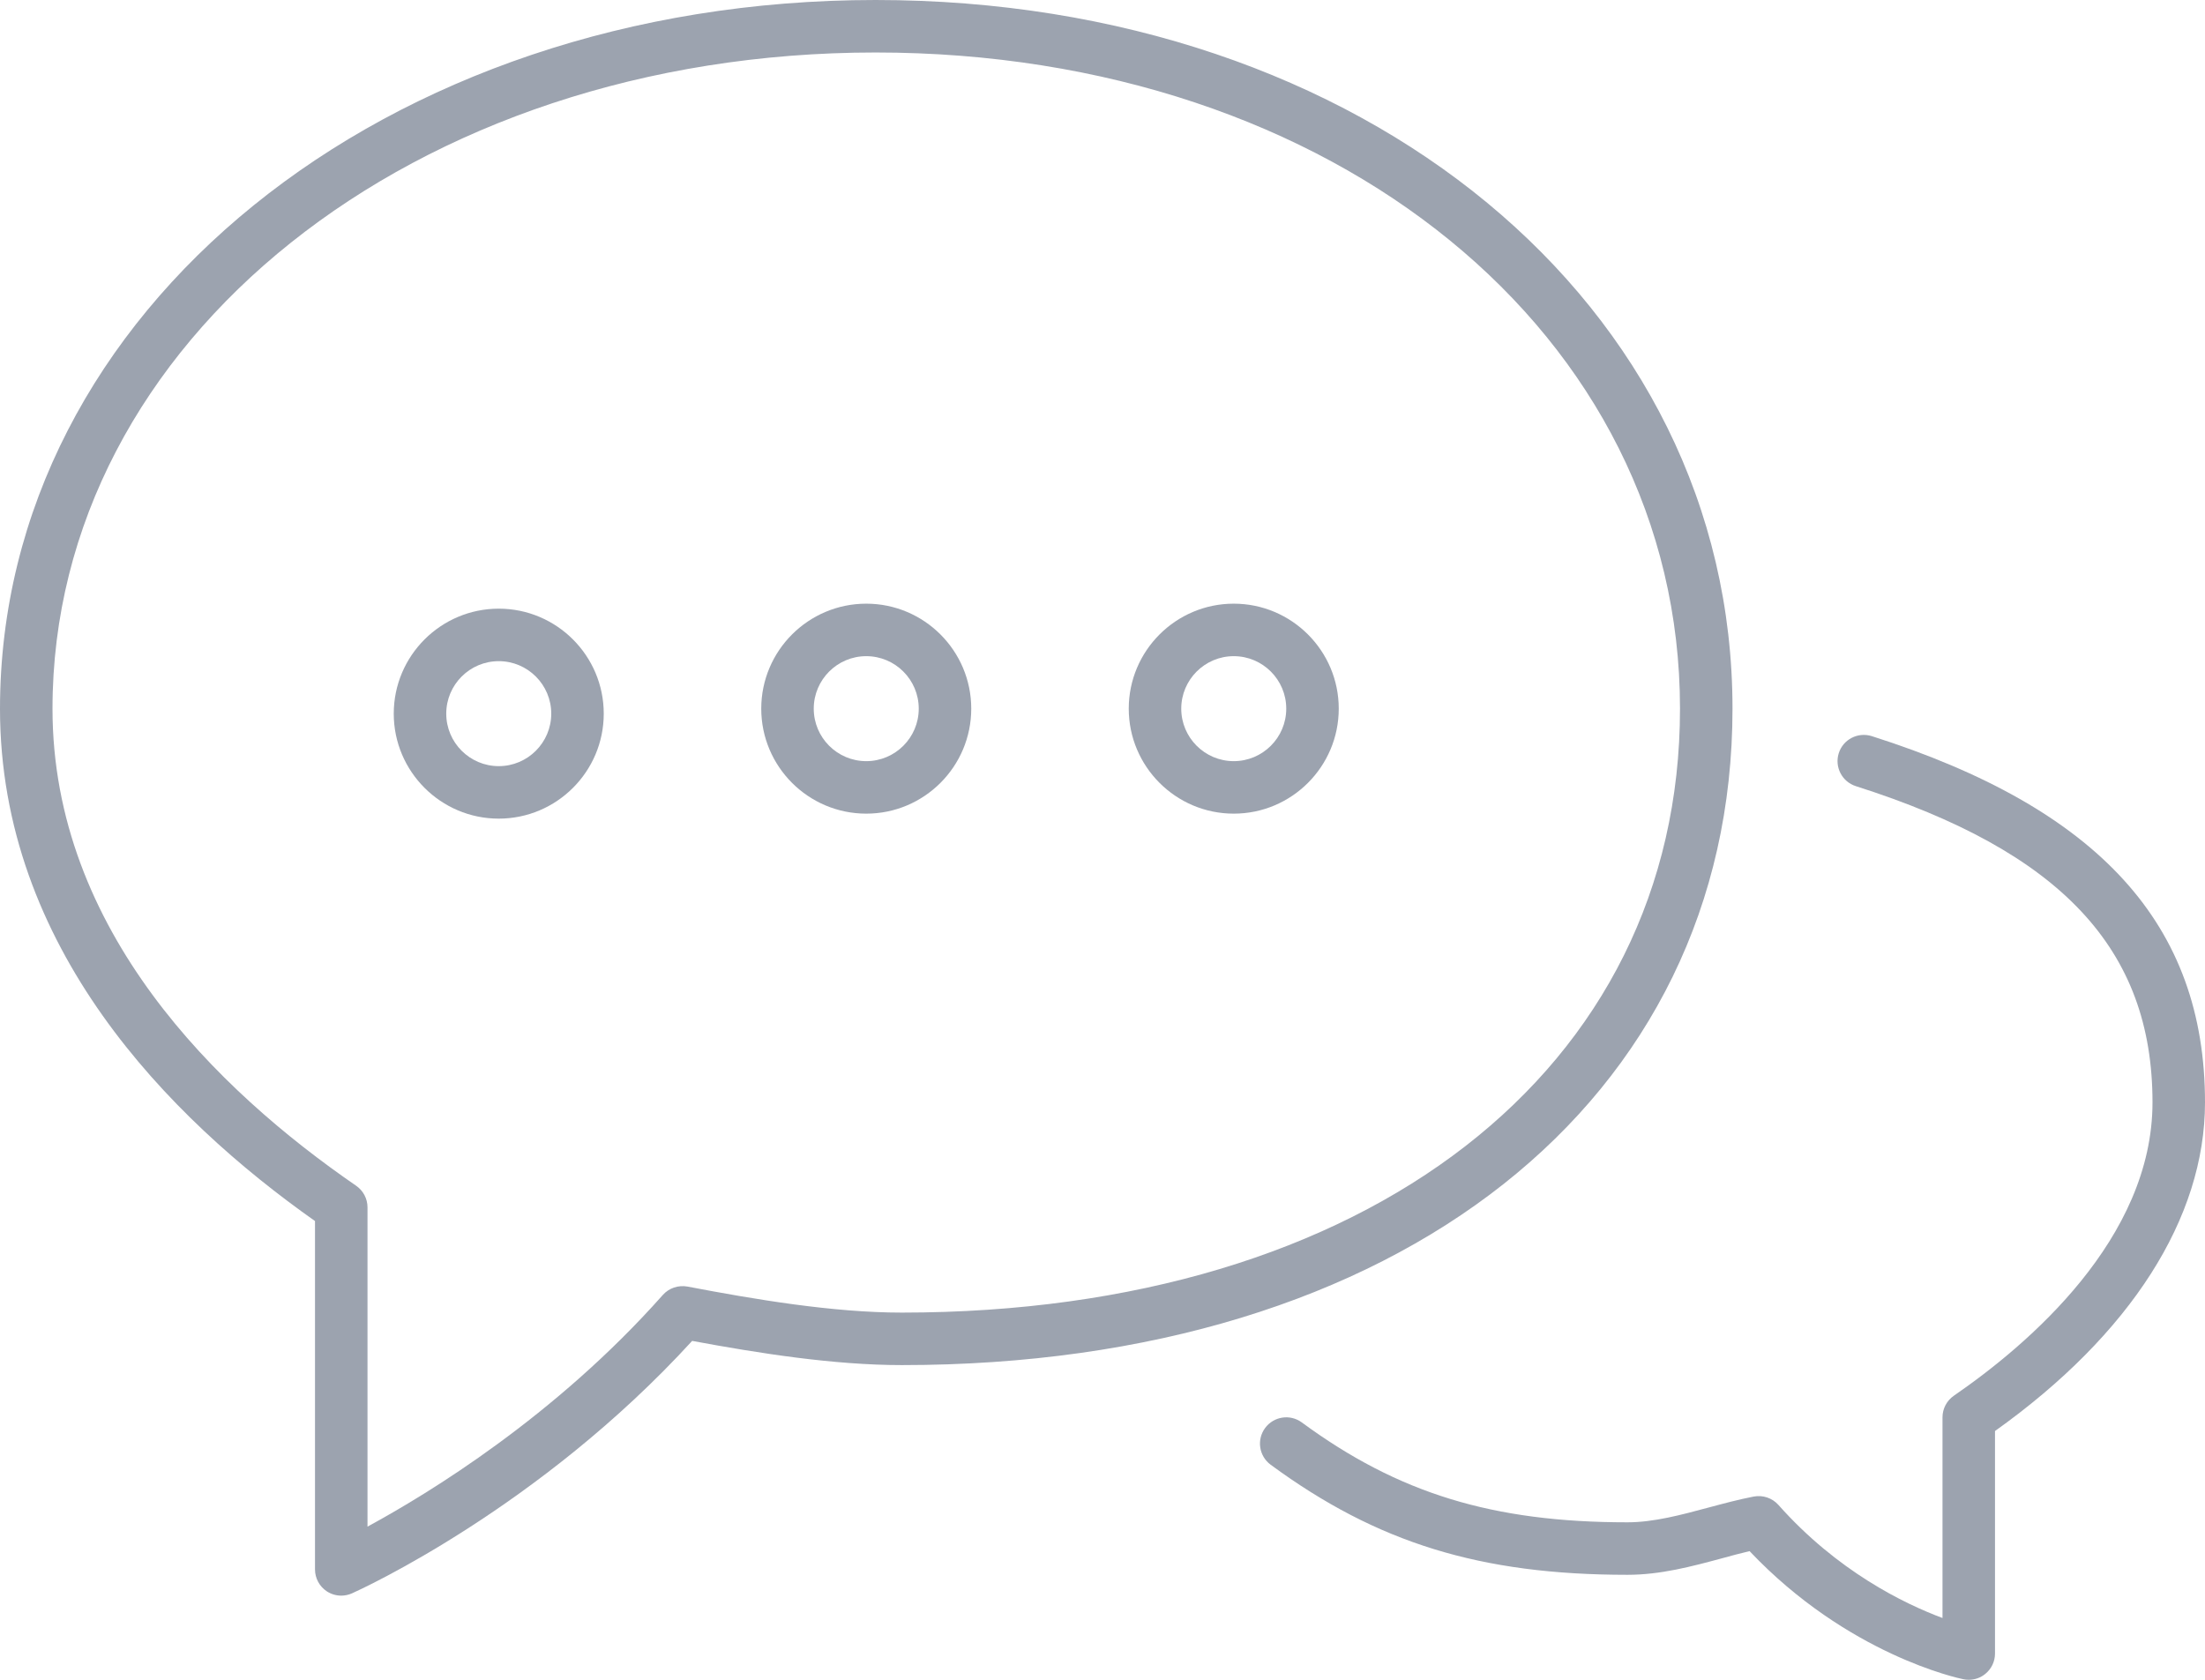
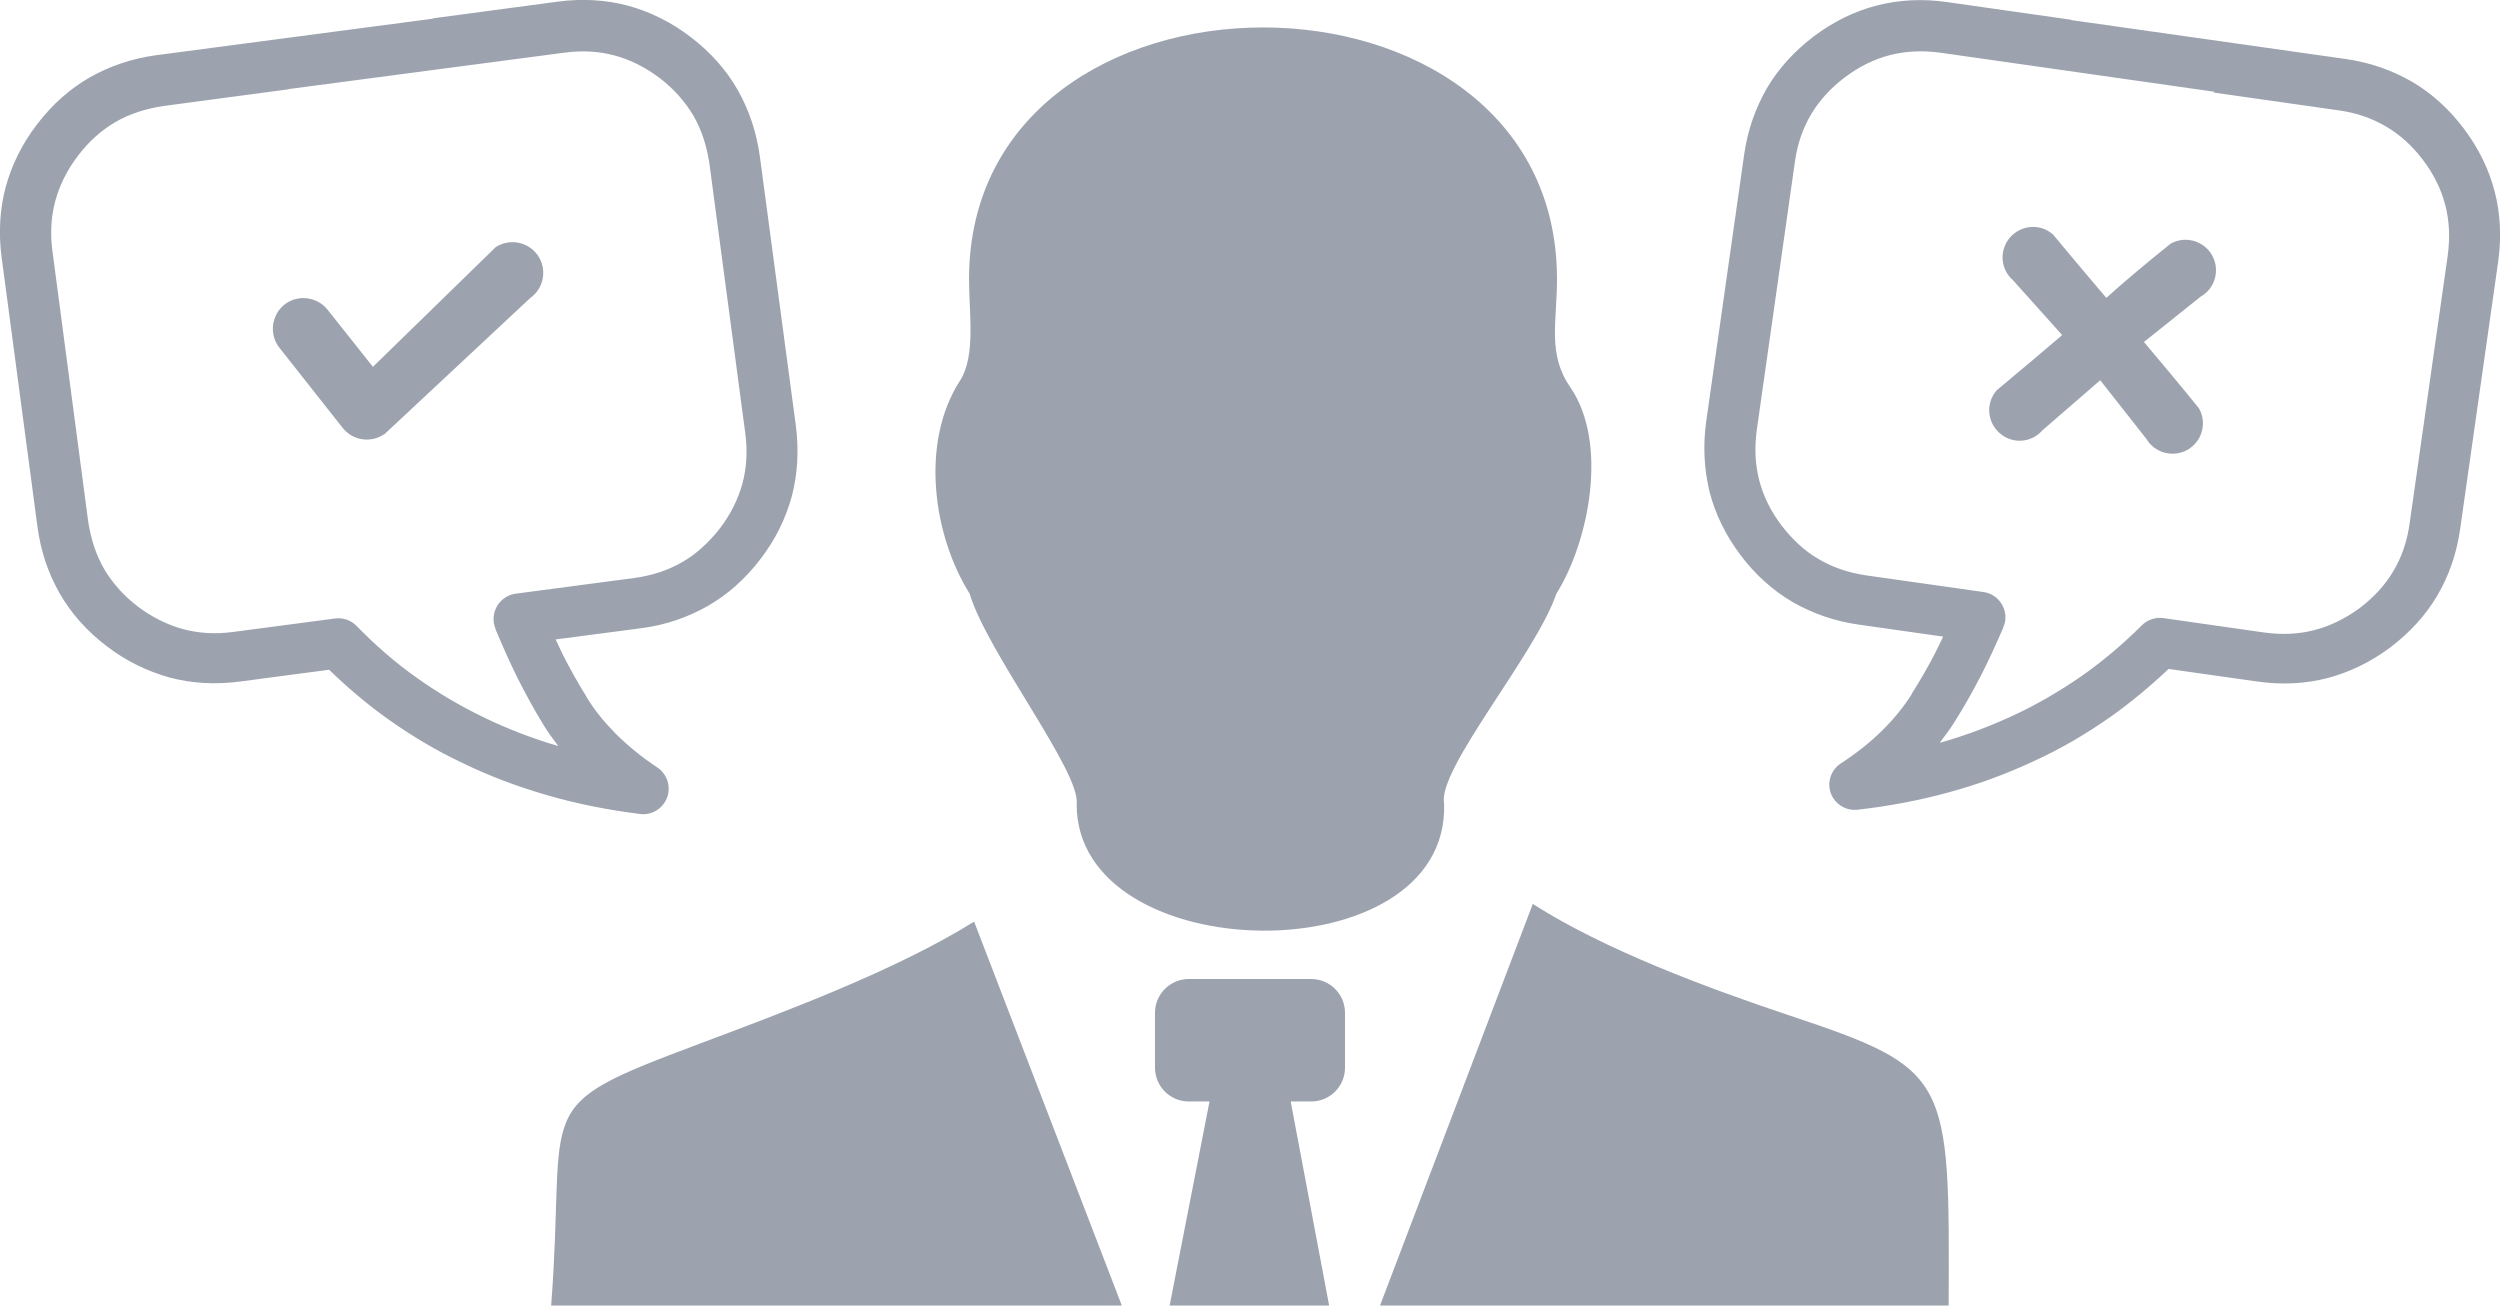
- <svg xmlns="http://www.w3.org/2000/svg" version="1.1" id="Layer_1" x="0px" y="0px" width="42px" height="32px" viewBox="0 0 42 32" enable-background="new 0 0 42 32" xml:space="preserve">
+ <svg xmlns="http://www.w3.org/2000/svg" version="1.1" id="Layer_1" x="0px" y="0px" viewBox="0 0 122.88 64.17" style="enable-background:new 0 0 122.88 64.17" xml:space="preserve">
+   <style type="text/css">
+ 	.st0{fill-rule:evenodd;clip-rule:evenodd;}
+ </style>
  <g>
-     <path fill="#9ca3af" d="M35.652,14.023c-0.264-0.082-0.544,0.062-0.628,0.325c-0.083,0.263,0.062,0.544,0.325,0.628   C39.257,16.221,41,18.078,41,21c0,2.599-2.371,4.616-3.783,5.588C37.081,26.682,37,26.835,37,27v3.823   c-0.73-0.272-2.003-0.89-3.126-2.155c-0.117-0.131-0.295-0.191-0.468-0.159c-0.285,0.055-0.576,0.133-0.871,0.212   C32.025,28.858,31.499,29,31,29c-2.568,0-4.366-0.552-6.204-1.903c-0.224-0.164-0.535-0.115-0.699,0.107   c-0.164,0.223-0.116,0.535,0.106,0.699C26.23,29.393,28.199,30,31,30c0.631,0,1.223-0.159,1.795-0.313   c0.178-0.049,0.355-0.097,0.53-0.138c1.869,1.974,3.983,2.423,4.075,2.441c0.033,0.007,0.066,0.01,0.1,0.01   c0.114,0,0.227-0.039,0.316-0.113C37.933,31.792,38,31.65,38,31.5v-4.239c2.582-1.841,4-4.057,4-6.261   C42,17.619,39.983,15.402,35.652,14.023z" />
-     <path fill="#9ca3af" d="M33,13.5C33,5.804,25.982,0,16.677,0C7.325,0,0,5.931,0,13.502c0,4.539,3.211,7.791,6,9.759v6.636   c0,0.17,0.086,0.327,0.228,0.42c0.083,0.053,0.177,0.08,0.272,0.08c0.069,0,0.139-0.015,0.205-0.044   c0.146-0.065,3.559-1.616,6.479-4.809c1.265,0.235,2.696,0.461,3.994,0.461C26.641,26.005,33,20.979,33,13.5z M17.177,25.005   c-1.31,0-2.799-0.251-4.083-0.496c-0.173-0.031-0.351,0.028-0.468,0.159c-2.05,2.312-4.459,3.781-5.626,4.414V23   c0-0.165-0.081-0.318-0.217-0.412C4.145,20.773,1,17.725,1,13.502C1,6.491,7.886,1,16.677,1C25.413,1,32,6.374,32,13.5   C32,20.382,26.043,25.005,17.177,25.005z" />
-     <path fill="#9ca3af" d="M16.5,11.5c-1.103,0-2,0.897-2,2s0.897,2,2,2s2-0.897,2-2S17.603,11.5,16.5,11.5z M16.5,14.5   c-0.551,0-1-0.448-1-1s0.449-1,1-1s1,0.448,1,1S17.051,14.5,16.5,14.5z" />
-     <path fill="#9ca3af" d="M23.5,11.5c-1.103,0-2,0.897-2,2s0.897,2,2,2s2-0.897,2-2S24.603,11.5,23.5,11.5z M23.5,14.5   c-0.551,0-1-0.448-1-1s0.449-1,1-1s1,0.448,1,1S24.051,14.5,23.5,14.5z" />
-     <path fill="#9ca3af" d="M9.5,11.595c-1.103,0-2,0.897-2,2s0.897,2,2,2s2-0.897,2-2S10.603,11.595,9.5,11.595z M9.5,14.595   c-0.551,0-1-0.448-1-1s0.449-1,1-1s1,0.448,1,1S10.051,14.595,9.5,14.595z" />
+     <path fill="#9ca3af" class="st0" d="M14.17,4.38l13.56-1.79c0.89-0.12,1.72-0.07,2.49,0.14c0.77,0.21,1.51,0.58,2.21,1.11 c0.69,0.53,1.24,1.15,1.65,1.84c0.4,0.69,0.66,1.49,0.79,2.37l1.76,13.23c0.12,0.89,0.07,1.72-0.14,2.49 c-0.21,0.77-0.58,1.51-1.11,2.21c-0.55,0.69-1.16,1.26-1.85,1.65c-0.69,0.4-1.47,0.66-2.36,0.78l-5.82,0.77 c-0.68,0.09-1.17,0.72-1.08,1.41c0.02,0.15,0.07,0.29,0.12,0.42c0.33,0.79,0.68,1.57,1.05,2.32c0.4,0.79,0.81,1.54,1.25,2.26 c0.22,0.37,0.48,0.72,0.75,1.08c-1.26-0.37-2.46-0.83-3.6-1.38c-1.19-0.57-2.31-1.23-3.36-1.98c-1.07-0.75-2.05-1.62-2.96-2.55 c-0.28-0.29-0.68-0.41-1.05-0.36l-5,0.66c-0.89,0.12-1.7,0.07-2.48-0.14c-0.77-0.21-1.51-0.58-2.22-1.11 c-0.69-0.53-1.24-1.15-1.65-1.84c-0.4-0.69-0.66-1.49-0.79-2.37L2.58,12.36c-0.12-0.89-0.07-1.72,0.14-2.49 c0.21-0.77,0.58-1.52,1.11-2.21C4.36,6.96,4.97,6.41,5.67,6c0.69-0.4,1.49-0.66,2.37-0.79l6.14-0.82L14.17,4.38L14.17,4.38 L14.17,4.38L14.17,4.38z M63.44,54.14h1.01c0.92,0,1.66-0.75,1.66-1.66v-2.7c0-0.92-0.75-1.66-1.66-1.66h-6.02 c-0.92,0-1.66,0.75-1.66,1.66v2.7c0,0.92,0.75,1.66,1.66,1.66h1.02l-1.96,10.03h7.84L63.44,54.14L63.44,54.14L63.44,54.14z M27.09,64.17c0.78-10.12-1.21-9.68,7.27-12.86c4.23-1.59,9.63-3.59,13.52-6.01l7.26,18.87H27.09L27.09,64.17L27.09,64.17z M52.92,39.5c0.19-1.56-4.42-7.48-5.26-10.32c-1.8-2.87-2.44-7.42-0.48-10.46c0.79-1.2,0.45-3.35,0.45-5c0-16.49,28.9-16.5,28.9,0 c0,2.09-0.48,3.67,0.65,5.31c1.89,2.74,0.92,7.6-0.68,10.15c-1.02,2.99-5.86,8.63-5.52,10.32C71.26,47.97,52.86,47.68,52.92,39.5 L52.92,39.5L52.92,39.5z M75.34,44.43c3.55,2.27,8.58,4.13,12.61,5.48c7.91,2.64,7.88,3,7.83,14.26H67.83L75.34,44.43L75.34,44.43 L75.34,44.43z M101.83,0.99L115.3,2.9c1.19,0.17,2.27,0.55,3.26,1.12c0.97,0.57,1.83,1.35,2.55,2.31c0.72,0.96,1.23,2,1.51,3.09 s0.34,2.24,0.17,3.44l-1.87,13.15c-0.17,1.2-0.55,2.29-1.12,3.26c-0.57,0.97-1.35,1.82-2.31,2.55c-0.96,0.72-2,1.22-3.09,1.51 c-1.09,0.28-2.24,0.34-3.44,0.17l-4.37-0.62c-0.9,0.85-1.86,1.65-2.86,2.36c-1.19,0.83-2.42,1.56-3.74,2.16 c-1.32,0.62-2.69,1.13-4.15,1.53c-1.44,0.4-2.96,0.69-4.54,0.87c-0.46,0.05-0.91-0.15-1.18-0.55c-0.38-0.57-0.22-1.34,0.35-1.72 c0.8-0.52,1.5-1.08,2.08-1.66c0.56-0.56,1.04-1.15,1.42-1.76v-0.02c0.42-0.66,0.82-1.35,1.17-2.04c0.12-0.24,0.25-0.5,0.37-0.76 l-4.16-0.59c-1.19-0.17-2.27-0.55-3.26-1.12c-0.97-0.57-1.83-1.35-2.55-2.31c-0.72-0.96-1.23-2-1.51-3.09 c-0.27-1.11-0.33-2.26-0.17-3.44l1.87-13.15c0.17-1.19,0.55-2.27,1.12-3.26c0.57-0.97,1.35-1.82,2.31-2.55 c0.96-0.72,2-1.23,3.09-1.51s2.24-0.34,3.44-0.17l6.11,0.87L101.83,0.99L101.83,0.99L101.83,0.99L101.83,0.99z M106.66,12 c0-0.01,0.05-0.03,0.06-0.04c0.72-0.38,1.61-0.12,2.01,0.59c0.4,0.72,0.15,1.62-0.55,2.02l-2.79,2.23l-0.01,0.01 c0.8,0.95,1.65,1.96,2.68,3.23c0.01,0,0.03,0.05,0.04,0.06c0.39,0.72,0.12,1.61-0.58,2.01c-0.72,0.4-1.62,0.15-2.03-0.55 l-2.26-2.87l-2.84,2.46c-0.54,0.62-1.47,0.69-2.09,0.15c-0.62-0.53-0.71-1.46-0.18-2.09c0.01-0.01,0.04-0.05,0.05-0.05 c1.25-1.04,2.25-1.89,3.19-2.69l-2.42-2.7c-0.62-0.54-0.68-1.47-0.15-2.09c0.53-0.62,1.46-0.71,2.09-0.18 c0.01,0.01,0.05,0.04,0.05,0.05c1,1.2,1.82,2.18,2.6,3.09C104.43,13.83,105.42,13,106.66,12L106.66,12L106.66,12L106.66,12z M108.84,4.51L95.37,2.59c-0.88-0.12-1.71-0.08-2.48,0.12c-0.77,0.2-1.51,0.56-2.21,1.09c-0.69,0.52-1.25,1.13-1.66,1.82 s-0.68,1.47-0.8,2.36l-1.87,13.15c-0.12,0.88-0.08,1.71,0.12,2.48c0.2,0.77,0.56,1.51,1.09,2.21c0.54,0.7,1.15,1.27,1.83,1.66 c0.69,0.41,1.46,0.67,2.33,0.8l5.78,0.82c0.68,0.1,1.15,0.73,1.06,1.41c-0.02,0.15-0.08,0.28-0.13,0.42 c-0.34,0.78-0.69,1.55-1.07,2.29c-0.41,0.79-0.82,1.52-1.27,2.23c-0.22,0.36-0.48,0.71-0.75,1.06c1.26-0.35,2.46-0.81,3.59-1.33 c1.19-0.55,2.31-1.21,3.37-1.94c1.07-0.75,2.06-1.59,2.98-2.51c0.28-0.28,0.68-0.4,1.05-0.35l4.97,0.71 c0.88,0.12,1.69,0.08,2.46-0.12c0.77-0.2,1.51-0.56,2.22-1.08c0.69-0.52,1.25-1.13,1.66-1.82c0.41-0.69,0.68-1.47,0.8-2.36 l1.87-13.15c0.12-0.88,0.08-1.71-0.12-2.48c-0.2-0.77-0.56-1.51-1.09-2.21c-0.52-0.69-1.13-1.25-1.82-1.65 c-0.69-0.41-1.47-0.68-2.36-0.8l-6.11-0.87L108.84,4.51L108.84,4.51L108.84,4.51L108.84,4.51z M13.74,17.1 c-0.26-0.32-0.36-0.72-0.32-1.11c0.05-0.39,0.23-0.75,0.55-1.01c0.32-0.26,0.72-0.36,1.11-0.32c0.39,0.05,0.75,0.23,1.01,0.55 l2.24,2.82l5.98-5.83c0-0.01,0.05-0.04,0.05-0.05c0.69-0.45,1.61-0.27,2.08,0.41c0.46,0.68,0.3,1.61-0.38,2.09l-7.14,6.67 c0,0-0.04,0.03-0.05,0.03c-0.32,0.22-0.7,0.29-1.06,0.24c-0.36-0.05-0.71-0.24-0.96-0.55L13.74,17.1L13.74,17.1L13.74,17.1 L13.74,17.1z M21.26,0.92L7.7,2.71C6.5,2.87,5.41,3.24,4.42,3.8C3.44,4.36,2.57,5.13,1.83,6.1c-0.74,0.96-1.25,2-1.55,3.09 c-0.29,1.09-0.36,2.25-0.2,3.46l1.76,13.23c0.16,1.21,0.53,2.3,1.09,3.28c0.56,0.98,1.33,1.85,2.3,2.59c0.96,0.74,2,1.24,3.1,1.55 c1.09,0.29,2.25,0.36,3.46,0.2l4.39-0.58c0.89,0.87,1.85,1.68,2.84,2.39c1.19,0.85,2.43,1.59,3.73,2.2 c1.32,0.64,2.7,1.16,4.16,1.58c1.44,0.42,2.96,0.72,4.55,0.92c0.45,0.06,0.92-0.14,1.19-0.54c0.39-0.57,0.24-1.35-0.33-1.74 c-0.8-0.53-1.49-1.1-2.07-1.68c-0.56-0.57-1.04-1.16-1.42-1.79v-0.01c-0.42-0.67-0.8-1.36-1.16-2.06 c-0.12-0.25-0.24-0.51-0.36-0.76l4.19-0.55c1.19-0.15,2.29-0.53,3.28-1.09c0.98-0.56,1.85-1.33,2.59-2.3c0.74-0.96,1.25-2,1.55-3.1 c0.29-1.11,0.35-2.26,0.2-3.45L37.35,7.7c-0.16-1.19-0.53-2.29-1.09-3.28c-0.56-0.98-1.33-1.85-2.3-2.59 c-0.96-0.74-2-1.25-3.09-1.55c-1.09-0.29-2.25-0.36-3.45-0.2L21.28,0.9L21.26,0.92L21.26,0.92L21.26,0.92L21.26,0.92z" />
  </g>
</svg>
